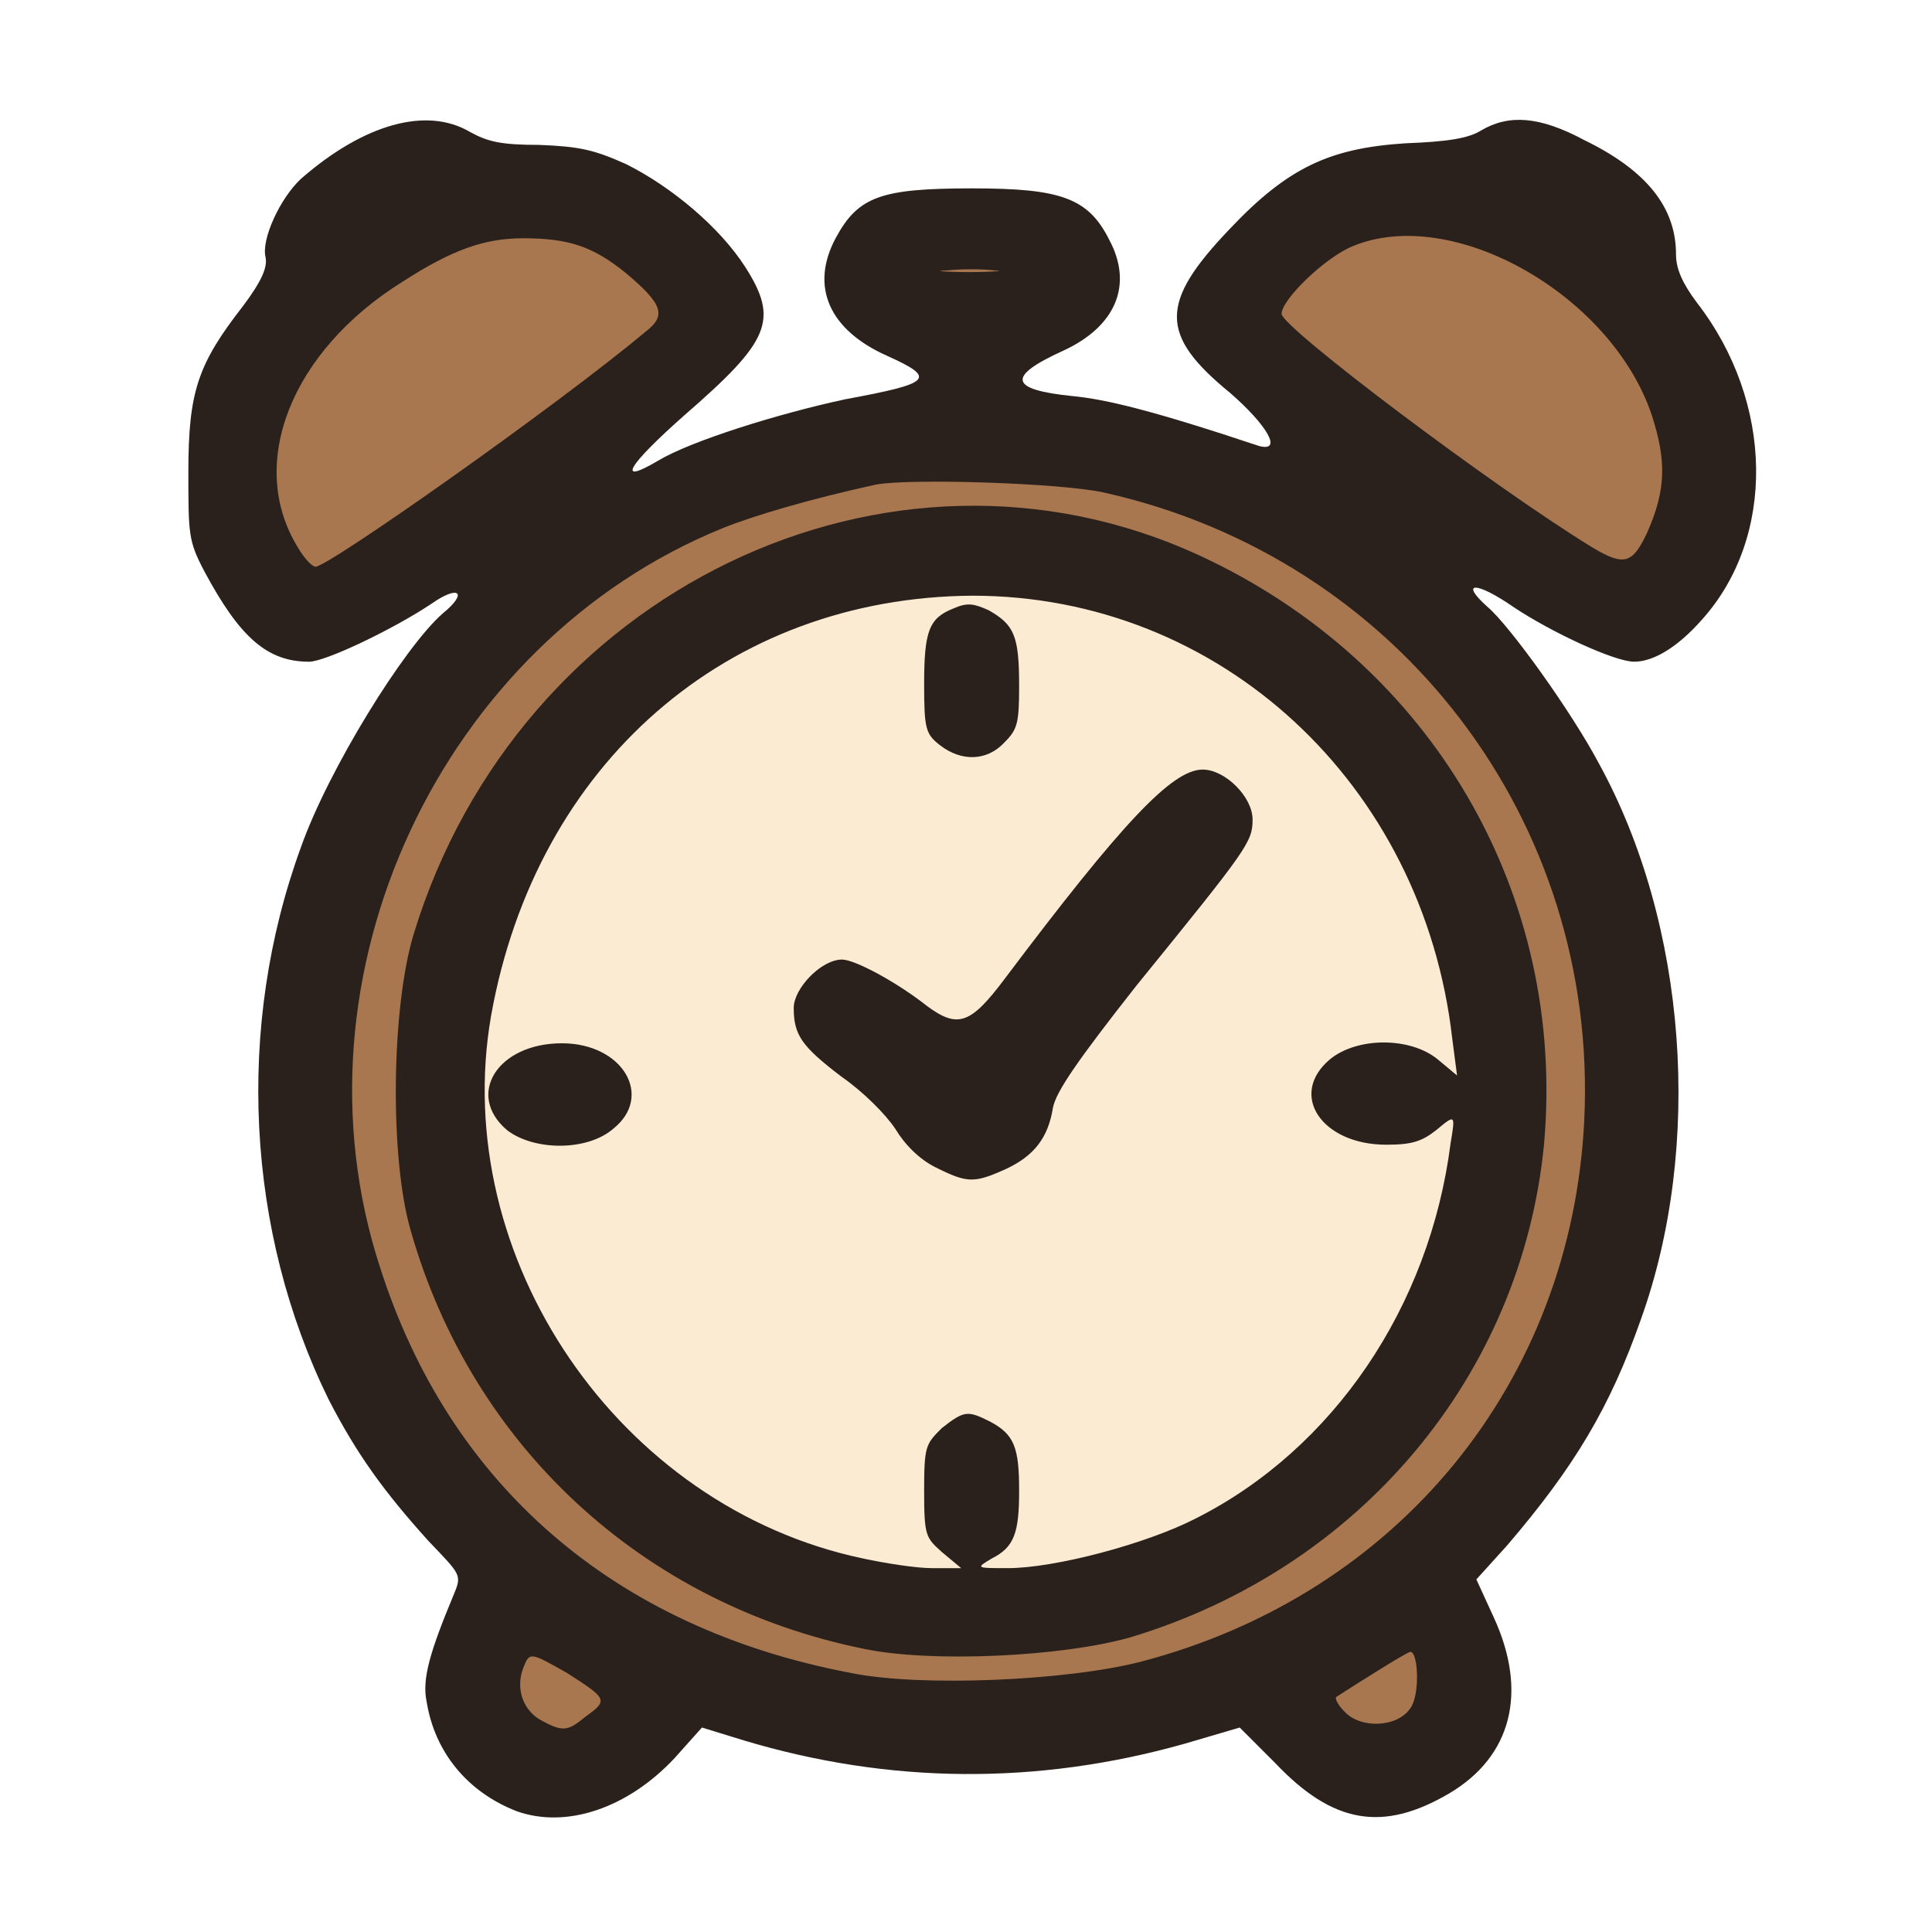
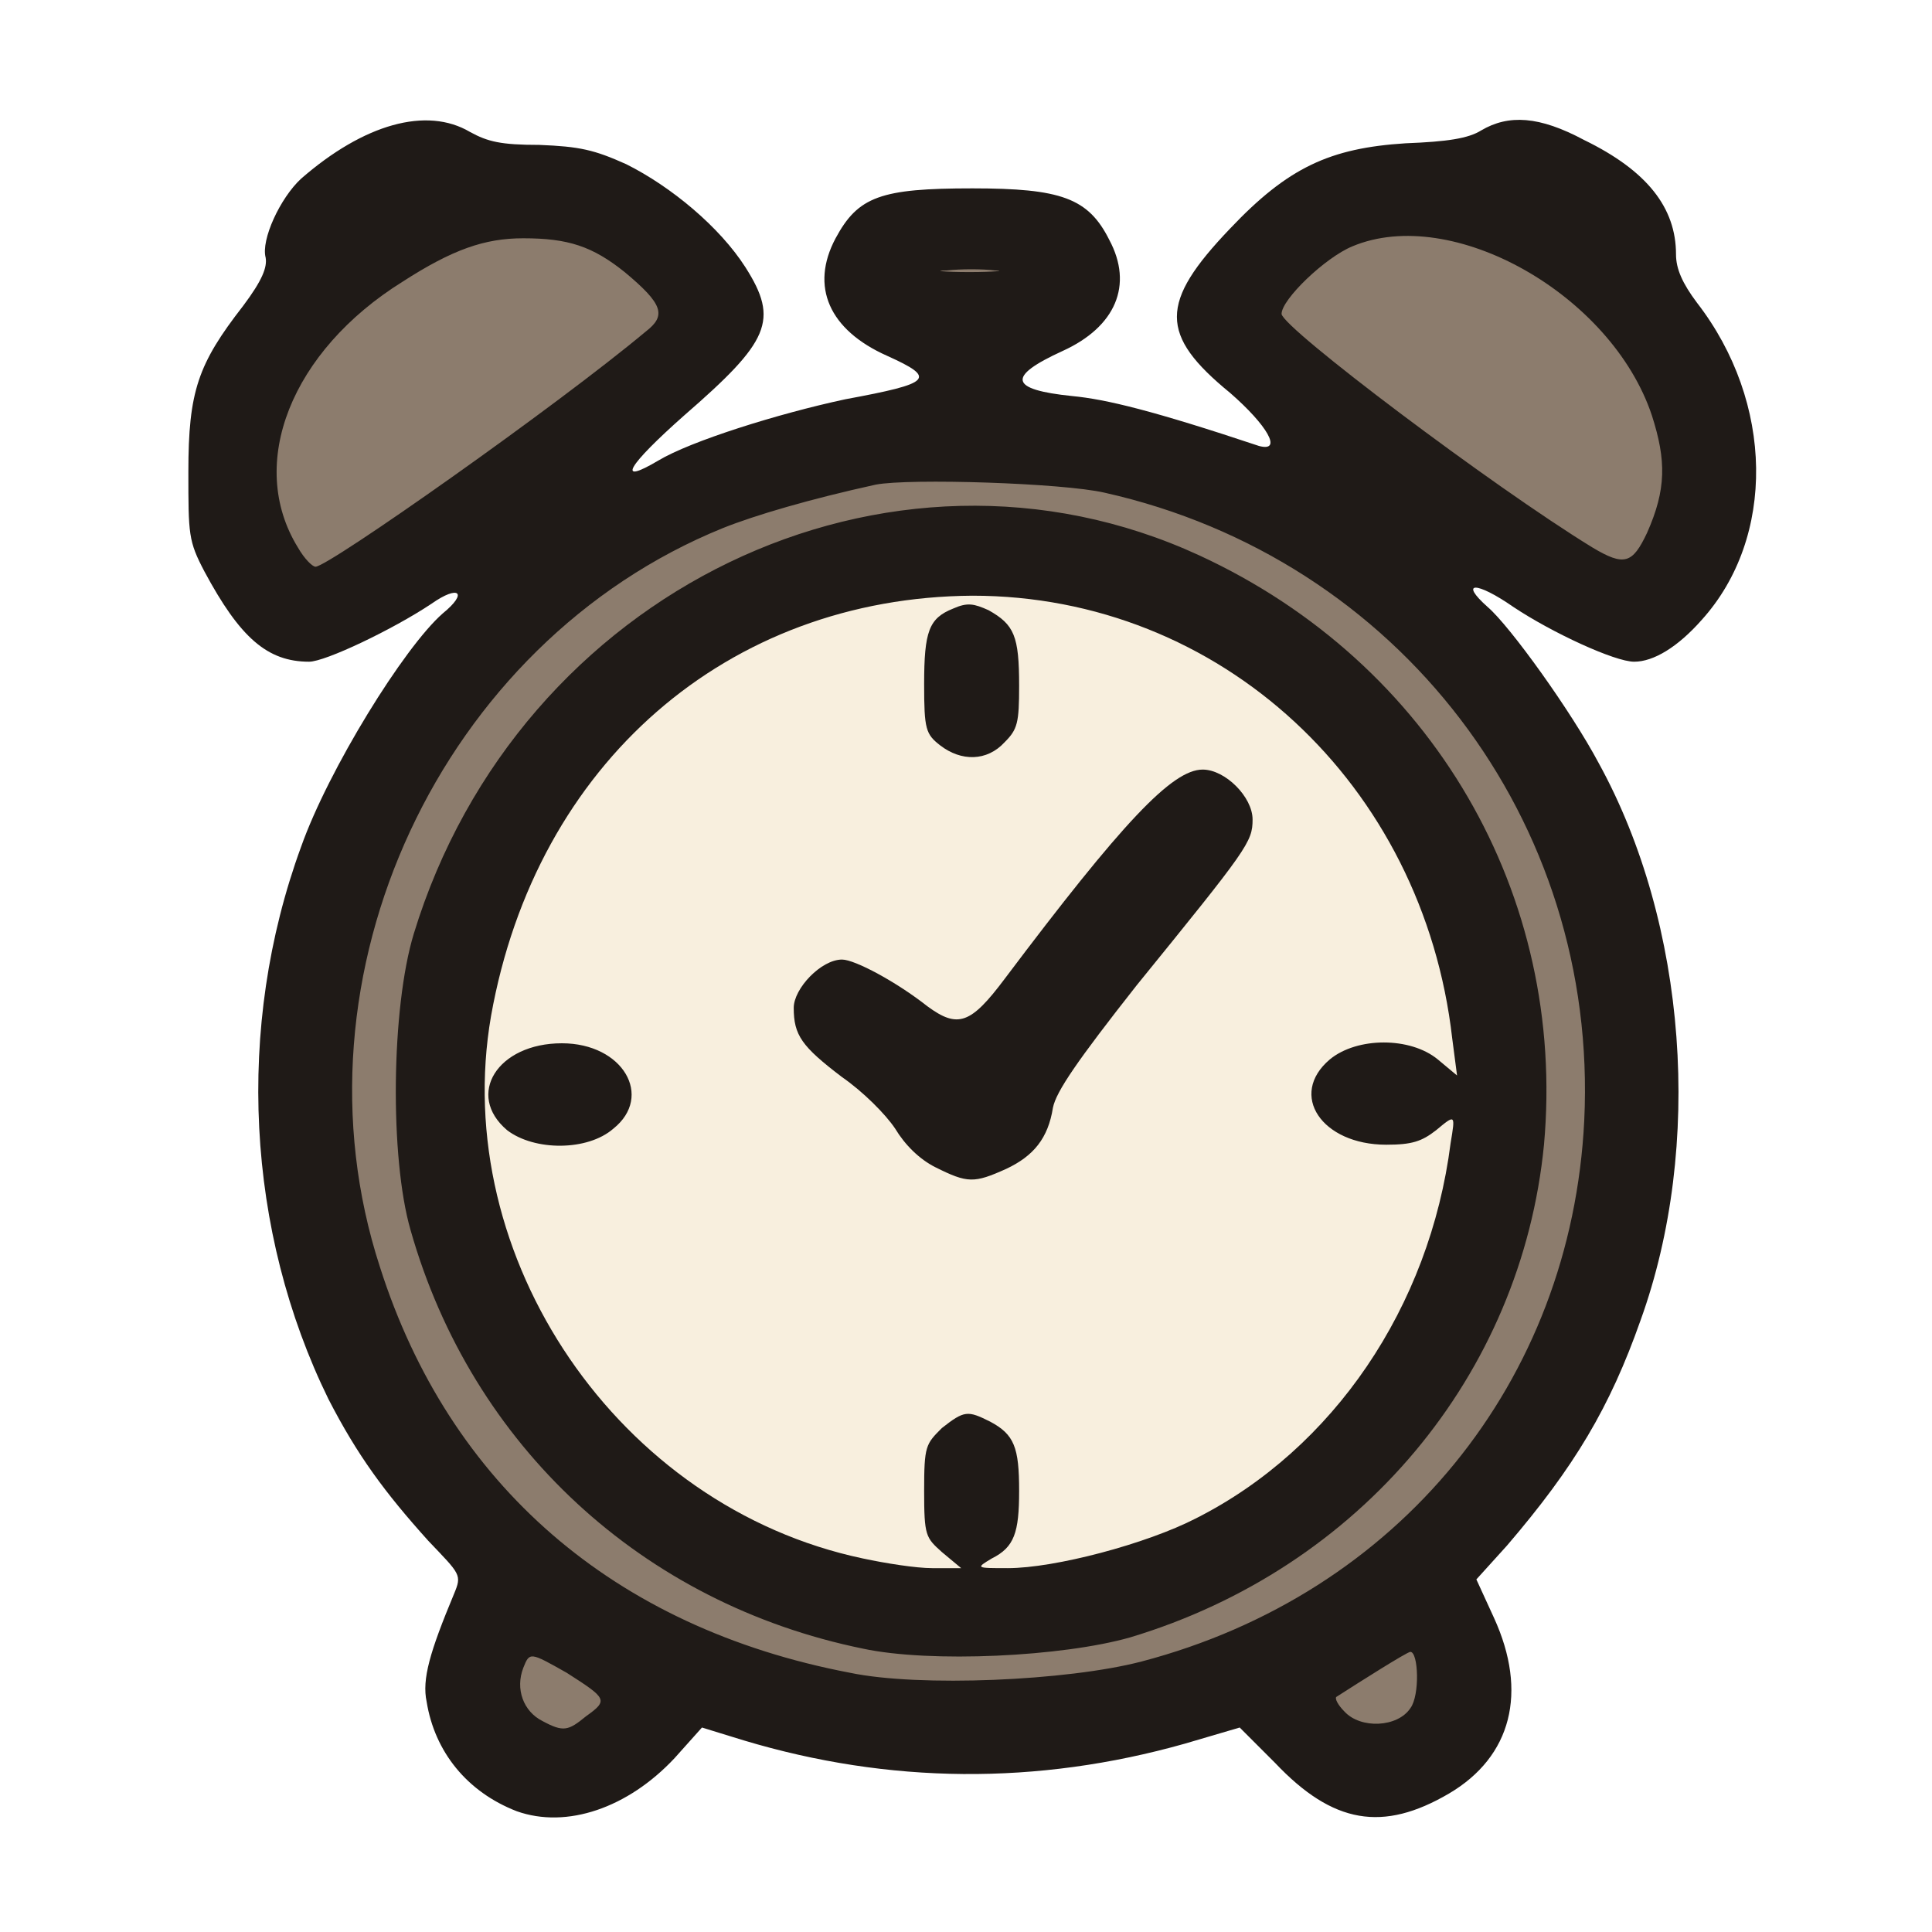
<svg xmlns="http://www.w3.org/2000/svg" viewBox="0 0 120 120" fill-rule="evenodd">
-   <path d="M32.1 112.5C29.0 111.3 27.0 108.8 26.5 105.7C26.2 104.3 26.7 102.6 28.2 99.0C28.7 97.8 28.6 97.8 26.6 95.7C23.9 92.7 22.2 90.4 20.4 86.9C15.3 76.5 14.6 63.8 18.7 52.6C20.4 47.8 25.1 40.2 27.5 38.1C29.1 36.8 28.5 36.3 26.8 37.5C24.4 39.1 20.2 41.1 19.2 41.1C16.6 41.1 14.9 39.6 12.7 35.5C11.7 33.6 11.7 33.2 11.7 29.3C11.7 24.3 12.3 22.6 15.1 19.0C16.3 17.4 16.6 16.6 16.5 16.0C16.2 14.9 17.4 12.3 18.7 11.1C22.6 7.7 26.5 6.6 29.2 8.2C30.3 8.8 31.1 9.0 33.5 9.0C36.0 9.1 36.9 9.3 38.9 10.2C41.7 11.6 44.7 14.1 46.3 16.6C48.4 19.9 47.8 21.2 42.5 25.8C39.0 28.9 38.2 30.2 40.9 28.6C42.9 27.4 48.3 25.7 52.5 24.8C57.9 23.8 58.2 23.5 55.1 22.1C51.5 20.5 50.3 17.8 51.9 14.8C53.3 12.2 54.7 11.7 60.4 11.7C65.9 11.7 67.6 12.3 68.9 14.9C70.4 17.7 69.3 20.3 66.0 21.8C62.5 23.4 62.7 24.2 66.6 24.6C68.7 24.8 71.6 25.5 78.2 27.7C79.7 28.1 78.7 26.4 76.4 24.4C72.0 20.8 72.0 18.8 76.4 14.2C80.0 10.4 82.6 9.2 87.3 8.9C89.9 8.8 91.2 8.6 92.0 8.1C93.7 7.1 95.6 7.2 98.4 8.7C102.3 10.6 104.1 12.9 104.1 15.8C104.1 16.7 104.5 17.6 105.4 18.8C110.2 25.0 110.3 33.4 105.7 38.5C104.2 40.2 102.7 41.1 101.5 41.1C100.3 41.1 96.4 39.3 94.0 37.7C91.7 36.1 90.6 36.1 92.4 37.7C93.8 38.9 97.6 44.2 99.3 47.4C104.8 57.4 105.8 71.2 101.9 82.0C100.0 87.4 97.8 91.1 93.6 96.0L91.7 98.1 L92.8 100.5C94.9 105.1 93.9 109.1 90.0 111.4C85.9 113.8 82.8 113.3 79.2 109.5L77.0 107.3 L73.6 108.3C64.4 110.9 55.2 110.8 46.2 108.1L43.6 107.3 L41.9 109.2C39.0 112.3 35.2 113.6 32.1 112.5Z" fill="#2B211C" />
-   <path d="M33.7 106.9C32.5 106.3 32.0 104.9 32.5 103.6C32.9 102.6 32.9 102.6 35.2 103.9C37.7 105.5 37.8 105.6 36.4 106.6C35.3 107.5 35.0 107.6 33.7 106.9ZM83.5 106.3C83.1 105.9 82.9 105.5 83.0 105.4C84.4 104.5 87.4 102.6 87.6 102.6C88.1 102.6 88.2 105.3 87.6 106.1C86.8 107.3 84.5 107.4 83.5 106.3ZM52.8 103.9C38.1 101.1 27.9 92.2 23.6 78.7C17.7 60.6 27.4 39.9 44.9 32.8C46.9 32.0 50.3 31.0 54.4 30.1C56.5 29.7 66.0 30.0 68.6 30.6C86.9 34.7 99.3 51.0 98.4 69.6C97.6 85.8 86.9 99.0 70.9 103.2C66.3 104.4 57.1 104.8 52.8 103.9ZM70.2 101.7C84.5 97.4 94.5 85.4 95.9 71.1C97.3 55.6 89.0 41.2 74.5 34.5C55.2 25.6 32.2 36.7 25.7 58.0C24.3 62.6 24.2 71.9 25.5 76.4C29.3 89.8 39.9 99.6 53.6 102.4C57.8 103.3 66.0 102.9 70.2 101.7ZM18.5 34.0C15.3 28.8 18.1 21.8 25.0 17.5C28.1 15.5 30.1 14.8 32.5 14.8C35.3 14.8 36.8 15.3 38.8 16.9C41.2 18.9 41.4 19.6 40.1 20.6C34.6 25.2 20.4 35.2 19.6 35.2C19.4 35.2 18.9 34.7 18.5 34.0ZM98.9 34.0C92.7 30.2 79.7 20.4 79.6 19.5C79.6 18.6 82.3 16.0 84.0 15.3C90.2 12.7 100.1 18.3 102.6 25.8C103.5 28.6 103.5 30.4 102.3 33.1C101.4 35.0 100.9 35.2 98.9 34.0ZM58.8 16.8C59.7 16.7 61.0 16.7 61.8 16.8C62.5 16.8 61.8 16.9 60.2 16.9C58.6 16.9 57.9 16.8 58.8 16.8Z" fill="#A9774F" />
-   <path d="M53.6 96.8C38.4 93.6 27.9 78.1 30.5 63.1C33.3 47.4 45.2 37.1 60.4 37.0C75.8 37.0 88.4 48.7 90.2 64.5L90.5 66.8 L89.3 65.8C87.6 64.4 84.3 64.4 82.6 65.8C80.0 68.0 82.1 71.1 86.1 71.1C87.7 71.1 88.3 70.9 89.2 70.2C90.4 69.2 90.4 69.2 90.1 71.0C88.8 81.2 82.8 90.0 74.3 94.3C71.2 95.9 65.5 97.4 62.6 97.4C60.6 97.4 60.6 97.4 61.6 96.8C63.0 96.1 63.3 95.2 63.3 92.6C63.3 89.9 63.0 89.1 61.5 88.3C60.1 87.6 59.9 87.6 58.5 88.7C57.5 89.7 57.4 89.8 57.4 92.6C57.4 95.4 57.5 95.5 58.5 96.4L59.7 97.4 L57.9 97.4C56.9 97.4 55.0 97.1 53.6 96.8ZM62.5 72.6C64.2 71.8 65.1 70.7 65.4 68.8C65.6 67.8 66.9 65.9 70.6 61.2C77.5 52.7 77.8 52.3 77.8 50.9C77.8 49.5 76.1 47.8 74.7 47.8C72.8 47.8 69.7 51.1 62.4 60.8C60.3 63.6 59.5 63.9 57.6 62.5C55.7 61.0 53.1 59.6 52.3 59.6C51.0 59.6 49.3 61.4 49.3 62.6C49.3 64.3 49.8 65.0 52.3 66.9C53.6 67.8 55.0 69.2 55.6 70.1C56.2 71.1 57.1 72.0 58.1 72.5C60.1 73.5 60.5 73.5 62.5 72.6ZM38.1 70.1C40.6 68.1 38.7 64.8 34.9 64.8C30.9 64.8 28.9 68.0 31.5 70.2C33.2 71.5 36.5 71.5 38.1 70.1ZM62.4 46.1C63.2 45.3 63.3 44.9 63.3 42.6C63.3 39.5 63.0 38.8 61.4 37.9C60.5 37.5 60.1 37.4 59.2 37.8C57.7 38.4 57.4 39.2 57.4 42.5C57.4 45.3 57.5 45.6 58.4 46.3C59.7 47.3 61.3 47.3 62.4 46.1Z" fill="#FBEBD3" />
+   <path d="M32.1 112.5C29.0 111.3 27.0 108.8 26.5 105.7C26.2 104.3 26.7 102.6 28.2 99.0C28.7 97.8 28.6 97.8 26.6 95.7C23.9 92.7 22.2 90.4 20.4 86.9C15.3 76.5 14.6 63.8 18.7 52.6C20.4 47.8 25.1 40.2 27.5 38.1C29.1 36.8 28.5 36.3 26.8 37.5C24.4 39.1 20.2 41.1 19.2 41.1C16.6 41.1 14.9 39.6 12.7 35.5C11.7 33.6 11.7 33.2 11.7 29.3C11.7 24.3 12.3 22.6 15.1 19.0C16.3 17.4 16.6 16.6 16.5 16.0C16.2 14.9 17.4 12.3 18.7 11.1C22.6 7.7 26.5 6.6 29.2 8.2C30.3 8.8 31.1 9.0 33.5 9.0C36.0 9.1 36.9 9.3 38.9 10.2C41.7 11.6 44.7 14.1 46.3 16.6C48.4 19.9 47.8 21.2 42.5 25.8C39.0 28.9 38.2 30.2 40.9 28.6C42.9 27.4 48.3 25.7 52.5 24.8C57.9 23.8 58.2 23.5 55.1 22.1C51.5 20.5 50.3 17.8 51.9 14.8C53.3 12.2 54.7 11.7 60.4 11.7C65.9 11.7 67.6 12.3 68.9 14.9C70.4 17.7 69.3 20.3 66.0 21.8C62.5 23.4 62.7 24.2 66.6 24.6C68.7 24.8 71.6 25.5 78.2 27.7C79.7 28.1 78.7 26.4 76.4 24.4C72.0 20.8 72.0 18.8 76.4 14.2C80.0 10.4 82.6 9.2 87.3 8.9C89.9 8.8 91.2 8.6 92.0 8.1C93.7 7.1 95.6 7.2 98.4 8.7C102.3 10.6 104.1 12.9 104.1 15.8C104.1 16.7 104.5 17.6 105.4 18.8C110.2 25.0 110.3 33.4 105.7 38.5C104.2 40.2 102.7 41.1 101.5 41.1C100.3 41.1 96.4 39.3 94.0 37.7C91.7 36.1 90.6 36.1 92.4 37.7C93.8 38.9 97.6 44.2 99.3 47.4C104.8 57.4 105.8 71.2 101.9 82.0C100.0 87.4 97.8 91.1 93.6 96.0L91.7 98.1 L92.8 100.5C94.9 105.1 93.9 109.1 90.0 111.4C85.9 113.8 82.8 113.3 79.2 109.5L77.0 107.3 L73.6 108.3C64.4 110.9 55.2 110.8 46.2 108.1L43.6 107.3 L41.9 109.2C39.0 112.3 35.2 113.6 32.1 112.5Z" fill="#1F1A17" />
+   <path d="M33.7 106.9C32.5 106.3 32.0 104.9 32.5 103.6C32.9 102.6 32.9 102.6 35.2 103.9C37.7 105.5 37.8 105.6 36.4 106.6C35.3 107.5 35.0 107.6 33.7 106.9ZM83.5 106.3C83.1 105.9 82.9 105.5 83.0 105.4C84.4 104.5 87.4 102.6 87.6 102.6C88.1 102.6 88.2 105.3 87.6 106.1C86.8 107.3 84.5 107.4 83.5 106.3ZM52.8 103.9C38.1 101.1 27.9 92.2 23.6 78.7C17.7 60.6 27.4 39.9 44.9 32.8C46.9 32.0 50.3 31.0 54.4 30.1C56.5 29.7 66.0 30.0 68.6 30.6C86.9 34.7 99.3 51.0 98.4 69.6C97.6 85.8 86.9 99.0 70.9 103.2C66.3 104.4 57.1 104.8 52.8 103.9ZM70.2 101.7C84.5 97.4 94.5 85.4 95.9 71.1C97.3 55.6 89.0 41.2 74.5 34.5C55.2 25.6 32.2 36.7 25.7 58.0C24.3 62.6 24.2 71.9 25.5 76.4C29.3 89.8 39.9 99.6 53.6 102.4C57.8 103.3 66.0 102.9 70.2 101.7ZM18.5 34.0C15.3 28.8 18.1 21.8 25.0 17.5C28.1 15.5 30.1 14.8 32.5 14.8C35.3 14.8 36.8 15.3 38.8 16.9C41.2 18.9 41.4 19.6 40.1 20.6C34.6 25.2 20.4 35.2 19.6 35.2C19.4 35.2 18.9 34.7 18.5 34.0ZM98.9 34.0C92.7 30.2 79.7 20.4 79.6 19.5C79.6 18.6 82.3 16.0 84.0 15.3C90.2 12.7 100.1 18.3 102.6 25.8C103.5 28.6 103.5 30.4 102.3 33.1C101.4 35.0 100.9 35.2 98.9 34.0ZM58.8 16.8C59.7 16.7 61.0 16.7 61.8 16.8C62.5 16.8 61.8 16.9 60.2 16.9C58.6 16.9 57.9 16.8 58.8 16.8Z" fill="#8C7C6D" />
+   <path d="M53.6 96.8C38.4 93.6 27.9 78.1 30.5 63.1C33.3 47.4 45.2 37.1 60.4 37.0C75.8 37.0 88.4 48.7 90.2 64.5L90.5 66.8 L89.3 65.8C87.6 64.4 84.3 64.4 82.6 65.8C80.0 68.0 82.1 71.1 86.1 71.1C87.7 71.1 88.3 70.9 89.2 70.2C90.4 69.2 90.4 69.2 90.1 71.0C88.8 81.2 82.8 90.0 74.3 94.3C71.2 95.9 65.5 97.4 62.6 97.4C60.6 97.4 60.6 97.4 61.6 96.8C63.0 96.1 63.3 95.2 63.3 92.6C63.3 89.9 63.0 89.1 61.5 88.3C60.1 87.6 59.9 87.6 58.5 88.7C57.5 89.7 57.4 89.8 57.4 92.6C57.4 95.4 57.5 95.5 58.5 96.4L59.7 97.4 L57.9 97.4C56.9 97.4 55.0 97.1 53.6 96.8ZM62.5 72.6C64.2 71.8 65.1 70.7 65.4 68.8C65.6 67.8 66.9 65.9 70.6 61.2C77.5 52.7 77.8 52.3 77.8 50.9C77.8 49.5 76.1 47.8 74.7 47.8C72.8 47.8 69.7 51.1 62.4 60.8C60.3 63.6 59.5 63.9 57.6 62.5C55.7 61.0 53.1 59.6 52.3 59.6C51.0 59.6 49.3 61.4 49.3 62.6C49.3 64.3 49.8 65.0 52.3 66.9C53.6 67.8 55.0 69.2 55.6 70.1C56.2 71.1 57.1 72.0 58.1 72.5C60.1 73.5 60.5 73.5 62.5 72.6ZM38.1 70.1C40.6 68.1 38.7 64.8 34.9 64.8C30.9 64.8 28.9 68.0 31.5 70.2C33.2 71.5 36.5 71.5 38.1 70.1ZM62.4 46.1C63.2 45.3 63.3 44.9 63.3 42.6C63.3 39.5 63.0 38.8 61.4 37.9C60.5 37.5 60.1 37.4 59.2 37.8C57.7 38.4 57.4 39.2 57.4 42.5C57.4 45.3 57.5 45.6 58.4 46.3C59.7 47.3 61.3 47.3 62.4 46.1Z" fill="#F8EFDE" />
</svg>
